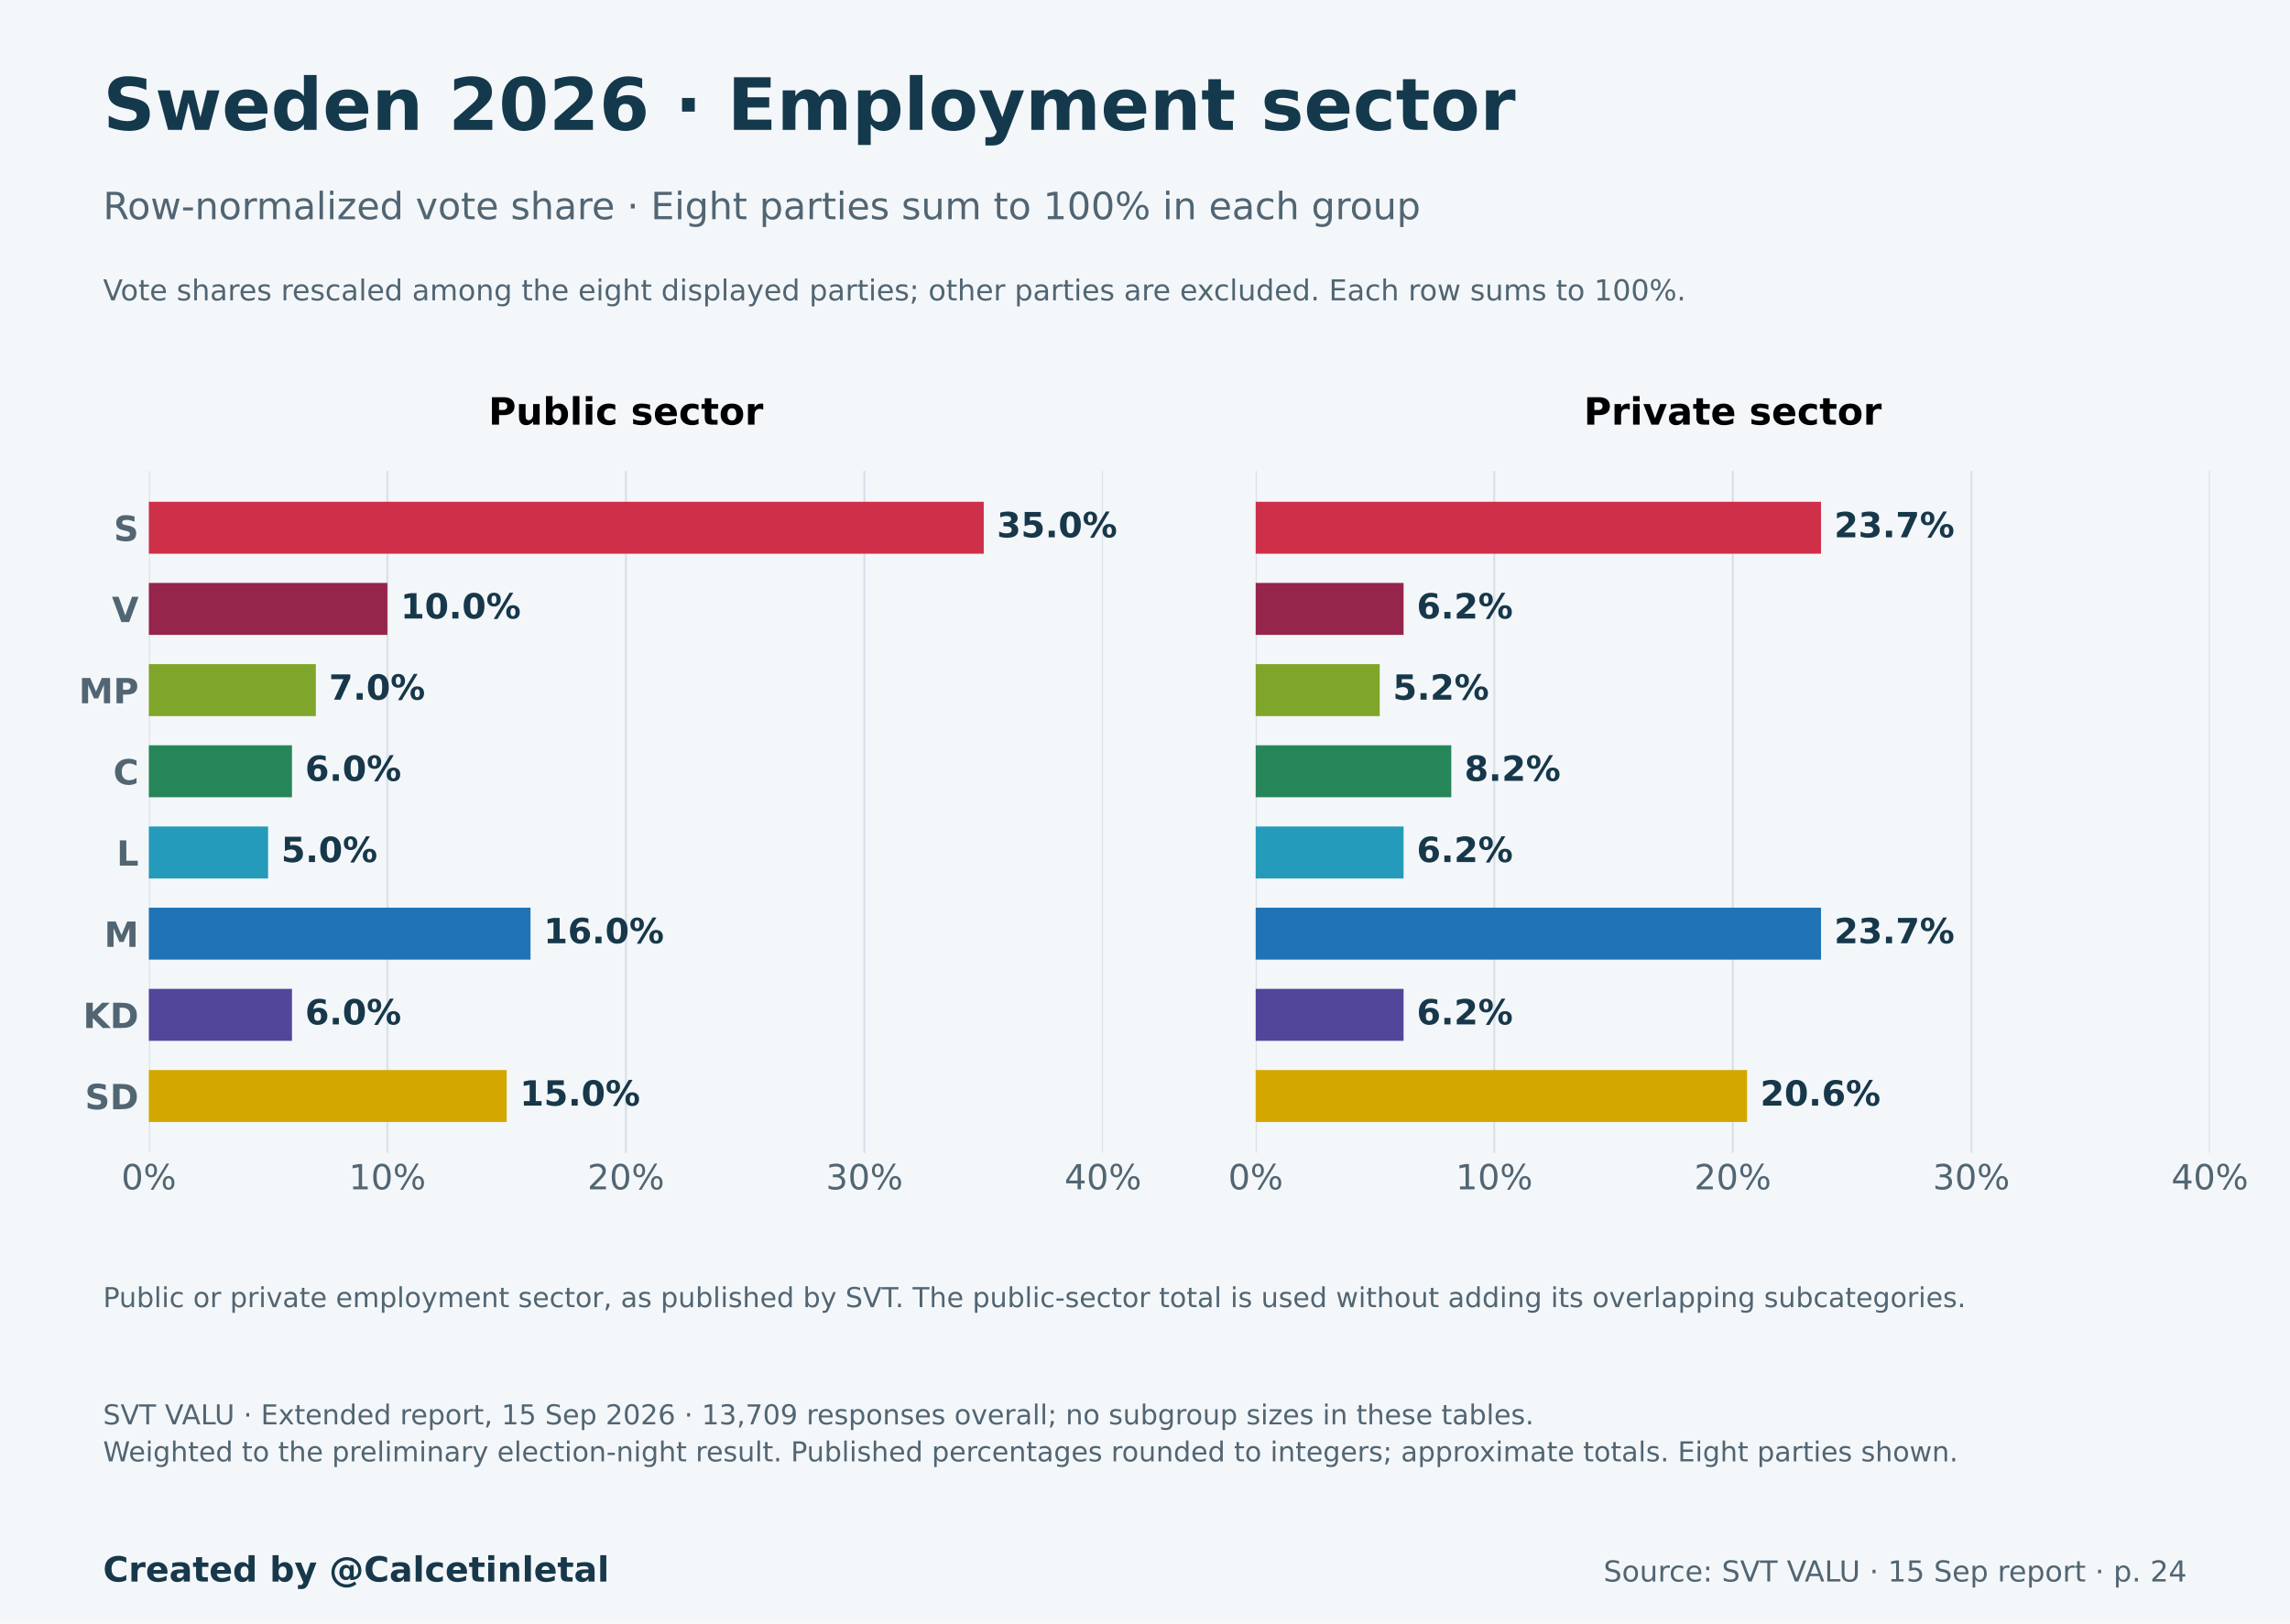
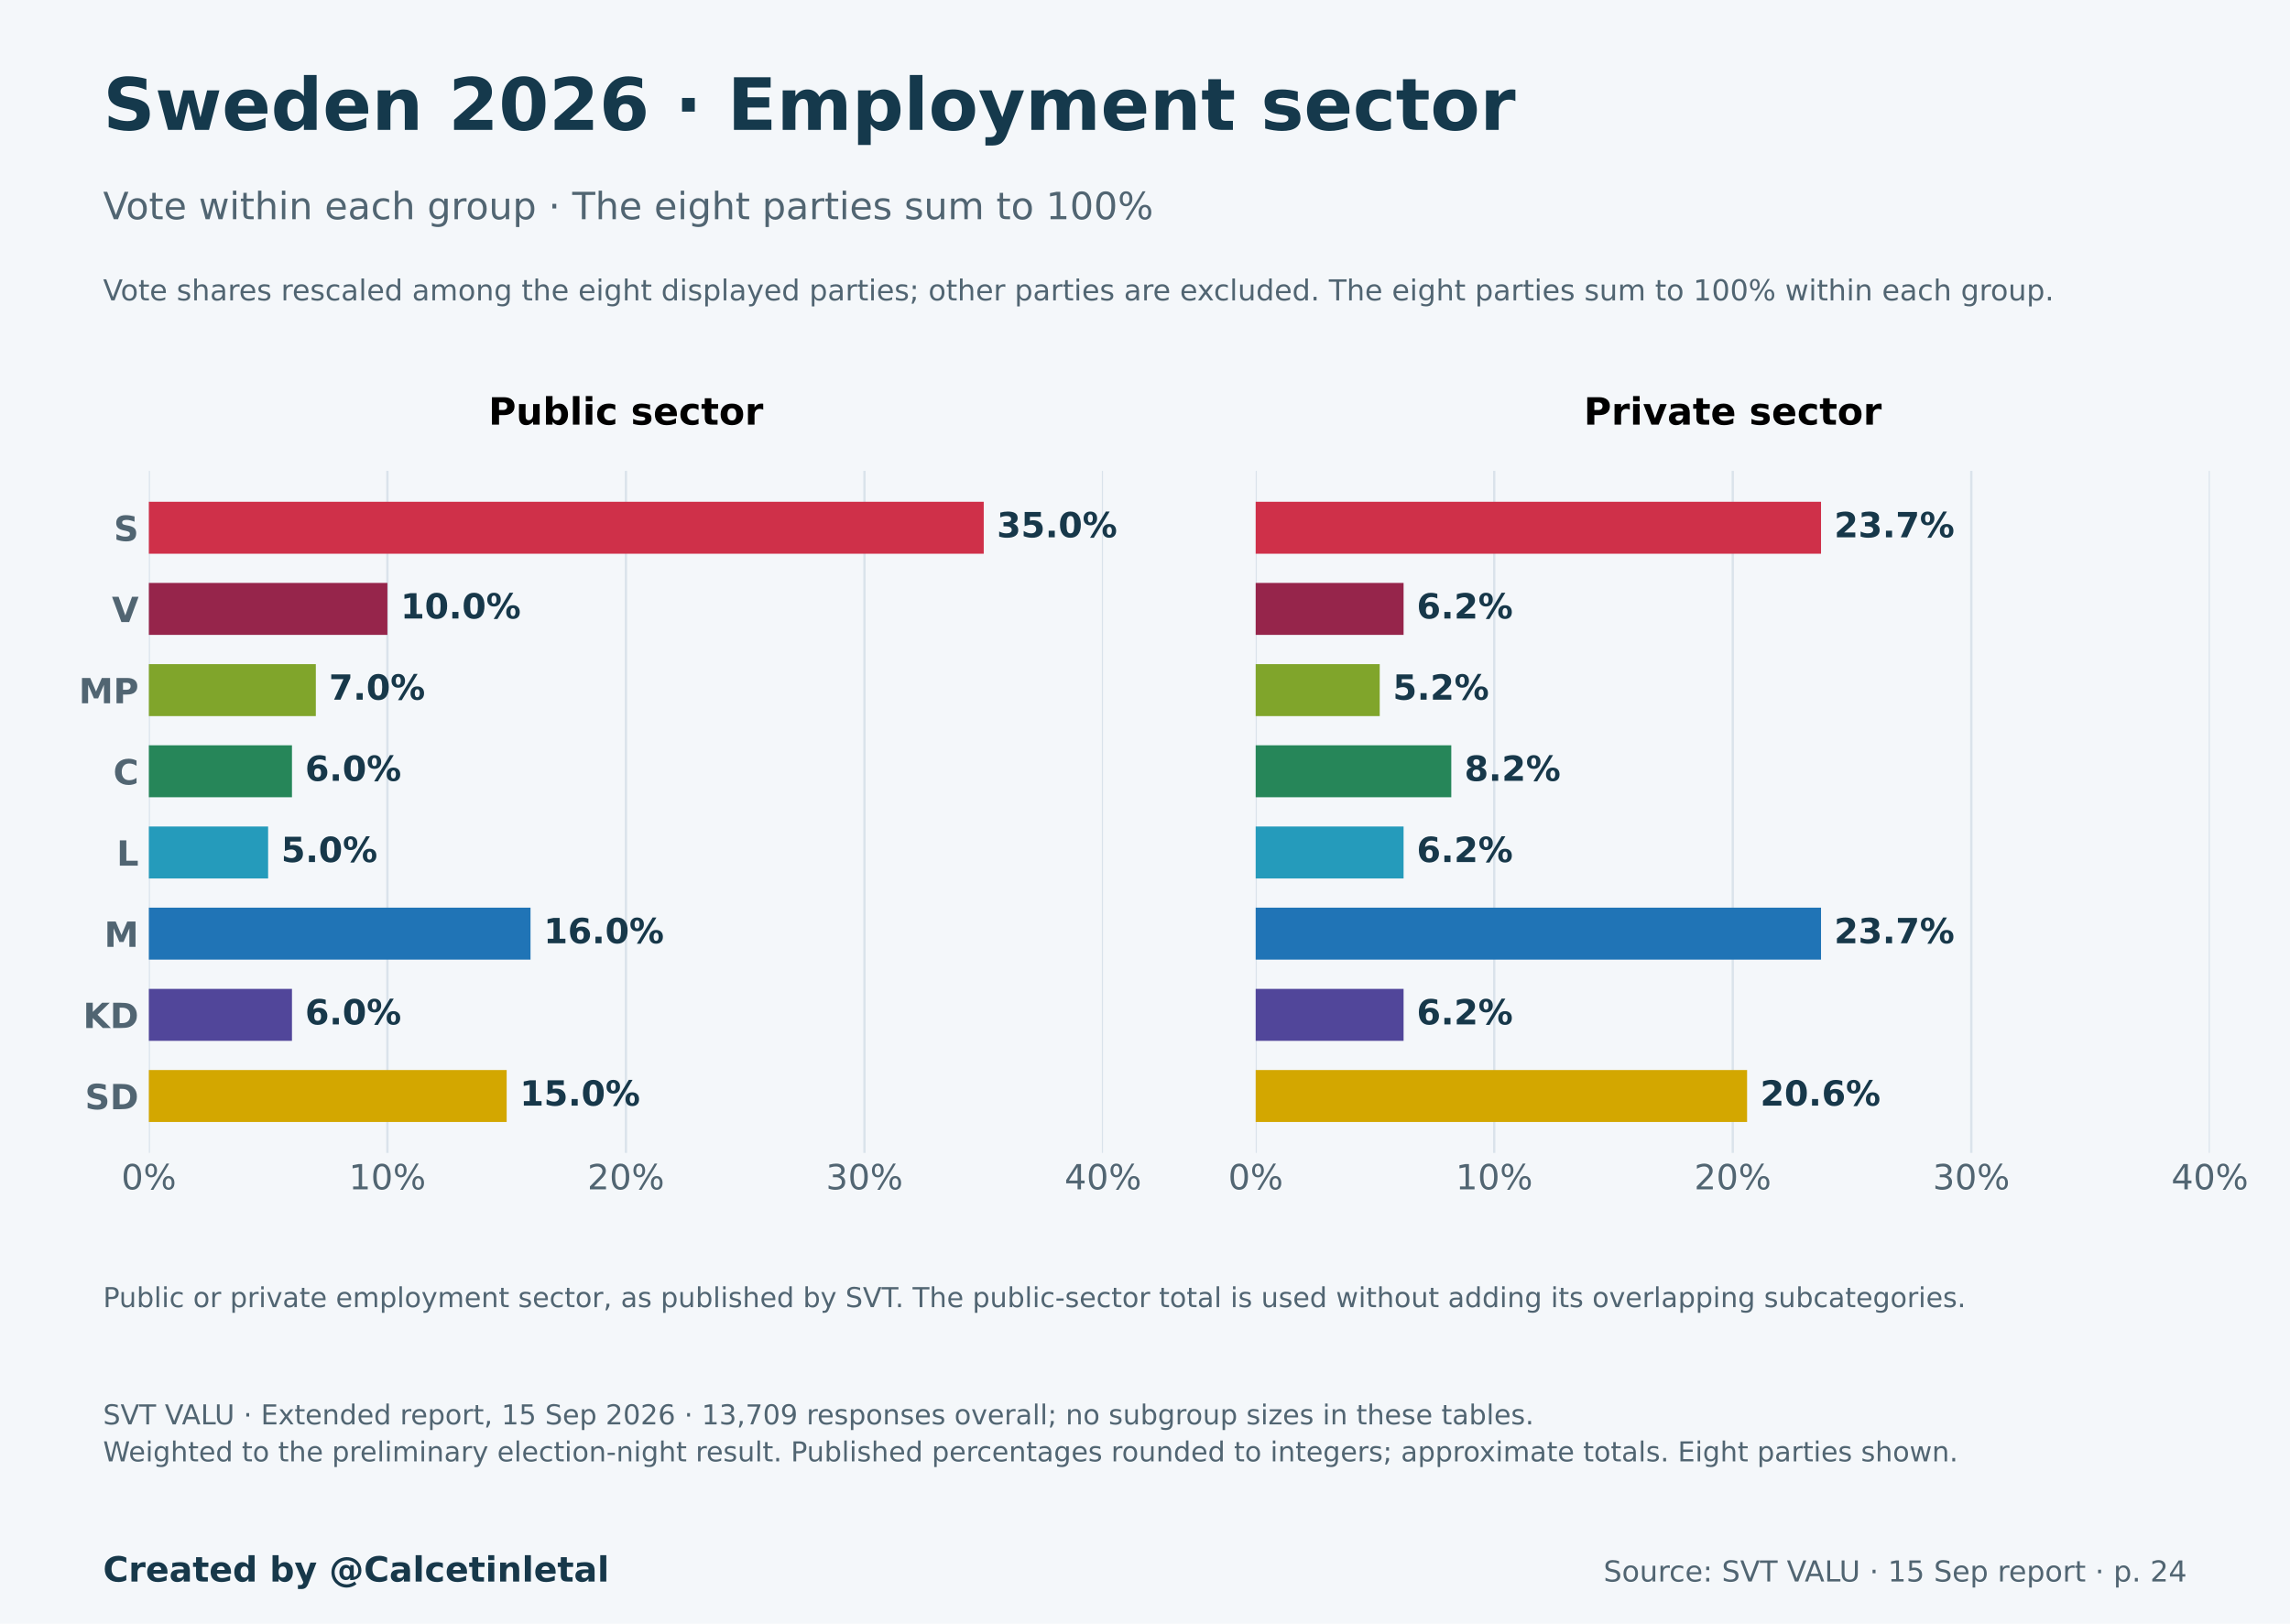
<svg xmlns="http://www.w3.org/2000/svg" xmlns:xlink="http://www.w3.org/1999/xlink" width="792pt" height="561.6pt" viewBox="0 0 792 561.6" version="1.1">
  <defs>
    <style type="text/css">*{stroke-linejoin: round; stroke-linecap: butt}</style>
  </defs>
  <g id="figure_1">
    <g id="patch_1">
      <path d="M 0 561.6 L 792 561.6 L 792 0 L 0 0 z " style="fill: #f4f7fa" />
    </g>
    <g id="axes_1">
      <g id="patch_2">
        <path d="M 51.48 398.736 L 381.48 398.736 L 381.48 162.864 L 51.48 162.864 z " style="fill: #f4f7fa" />
      </g>
      <g id="matplotlib.axis_1">
        <g id="xtick_1">
          <g id="line2d_1">
-             <path d="M 51.48 398.736 L 51.48 162.864 " clip-path="url(#pbff27eb037)" style="fill: none; stroke: #dae3eb; stroke-width: 0.8; stroke-linecap: square" />
+             <path d="M 51.48 398.736 L 51.48 162.864 " clip-path="url(#p1587a8a98e)" style="fill: none; stroke: #dae3eb; stroke-width: 0.8; stroke-linecap: square" />
          </g>
          <g id="line2d_2" />
          <g id="text_1">
            <text style="font-size: 12px; font-family: 'DejaVu Sans'; text-anchor: middle; fill: #516572" x="51.48" y="411.354" transform="rotate(-0 51.48 411.3541)">0%</text>
          </g>
        </g>
        <g id="xtick_2">
          <g id="line2d_3">
-             <path d="M 133.98 398.736 L 133.98 162.864 " clip-path="url(#pbff27eb037)" style="fill: none; stroke: #dae3eb; stroke-width: 0.8; stroke-linecap: square" />
+             <path d="M 133.98 398.736 L 133.98 162.864 " clip-path="url(#p1587a8a98e)" style="fill: none; stroke: #dae3eb; stroke-width: 0.8; stroke-linecap: square" />
          </g>
          <g id="line2d_4" />
          <g id="text_2">
            <text style="font-size: 12px; font-family: 'DejaVu Sans'; text-anchor: middle; fill: #516572" x="133.98" y="411.354" transform="rotate(-0 133.98 411.3541)">10%</text>
          </g>
        </g>
        <g id="xtick_3">
          <g id="line2d_5">
-             <path d="M 216.48 398.736 L 216.48 162.864 " clip-path="url(#pbff27eb037)" style="fill: none; stroke: #dae3eb; stroke-width: 0.8; stroke-linecap: square" />
+             <path d="M 216.48 398.736 L 216.48 162.864 " clip-path="url(#p1587a8a98e)" style="fill: none; stroke: #dae3eb; stroke-width: 0.8; stroke-linecap: square" />
          </g>
          <g id="line2d_6" />
          <g id="text_3">
            <text style="font-size: 12px; font-family: 'DejaVu Sans'; text-anchor: middle; fill: #516572" x="216.48" y="411.354" transform="rotate(-0 216.48 411.3541)">20%</text>
          </g>
        </g>
        <g id="xtick_4">
          <g id="line2d_7">
-             <path d="M 298.98 398.736 L 298.98 162.864 " clip-path="url(#pbff27eb037)" style="fill: none; stroke: #dae3eb; stroke-width: 0.8; stroke-linecap: square" />
+             <path d="M 298.98 398.736 L 298.98 162.864 " clip-path="url(#p1587a8a98e)" style="fill: none; stroke: #dae3eb; stroke-width: 0.8; stroke-linecap: square" />
          </g>
          <g id="line2d_8" />
          <g id="text_4">
            <text style="font-size: 12px; font-family: 'DejaVu Sans'; text-anchor: middle; fill: #516572" x="298.98" y="411.354" transform="rotate(-0 298.98 411.3541)">30%</text>
          </g>
        </g>
        <g id="xtick_5">
          <g id="line2d_9">
-             <path d="M 381.48 398.736 L 381.48 162.864 " clip-path="url(#pbff27eb037)" style="fill: none; stroke: #dae3eb; stroke-width: 0.8; stroke-linecap: square" />
+             <path d="M 381.48 398.736 L 381.48 162.864 " clip-path="url(#p1587a8a98e)" style="fill: none; stroke: #dae3eb; stroke-width: 0.8; stroke-linecap: square" />
          </g>
          <g id="line2d_10" />
          <g id="text_5">
            <text style="font-size: 12px; font-family: 'DejaVu Sans'; text-anchor: middle; fill: #516572" x="381.48" y="411.354" transform="rotate(-0 381.48 411.3541)">40%</text>
          </g>
        </g>
      </g>
      <g id="matplotlib.axis_2">
        <g id="ytick_1">
          <g id="line2d_11" />
          <g id="text_6">
            <text style="font-weight: 700; font-size: 12px; font-family: 'DejaVu Sans'; text-anchor: end; fill: #516572" x="47.98" y="187.079" transform="rotate(-0 47.98 187.0791)">S</text>
          </g>
        </g>
        <g id="ytick_2">
          <g id="line2d_12" />
          <g id="text_7">
            <text style="font-weight: 700; font-size: 12px; font-family: 'DejaVu Sans'; text-anchor: end; fill: #516572" x="47.98" y="215.159" transform="rotate(-0 47.98 215.1591)">V</text>
          </g>
        </g>
        <g id="ytick_3">
          <g id="line2d_13" />
          <g id="text_8">
            <text style="font-weight: 700; font-size: 12px; font-family: 'DejaVu Sans'; text-anchor: end; fill: #516572" x="47.98" y="243.239" transform="rotate(-0 47.98 243.2391)">MP</text>
          </g>
        </g>
        <g id="ytick_4">
          <g id="line2d_14" />
          <g id="text_9">
            <text style="font-weight: 700; font-size: 12px; font-family: 'DejaVu Sans'; text-anchor: end; fill: #516572" x="47.98" y="271.319" transform="rotate(-0 47.98 271.3191)">C</text>
          </g>
        </g>
        <g id="ytick_5">
          <g id="line2d_15" />
          <g id="text_10">
            <text style="font-weight: 700; font-size: 12px; font-family: 'DejaVu Sans'; text-anchor: end; fill: #516572" x="47.98" y="299.399" transform="rotate(-0 47.98 299.3991)">L</text>
          </g>
        </g>
        <g id="ytick_6">
          <g id="line2d_16" />
          <g id="text_11">
            <text style="font-weight: 700; font-size: 12px; font-family: 'DejaVu Sans'; text-anchor: end; fill: #516572" x="47.98" y="327.479" transform="rotate(-0 47.98 327.4791)">M</text>
          </g>
        </g>
        <g id="ytick_7">
          <g id="line2d_17" />
          <g id="text_12">
            <text style="font-weight: 700; font-size: 12px; font-family: 'DejaVu Sans'; text-anchor: end; fill: #516572" x="47.98" y="355.559" transform="rotate(-0 47.98 355.5591)">KD</text>
          </g>
        </g>
        <g id="ytick_8">
          <g id="line2d_18" />
          <g id="text_13">
            <text style="font-weight: 700; font-size: 12px; font-family: 'DejaVu Sans'; text-anchor: end; fill: #516572" x="47.98" y="383.639" transform="rotate(-0 47.98 383.6391)">SD</text>
          </g>
        </g>
      </g>
      <g id="patch_3">
-         <path d="M 51.48 173.534 L 340.23 173.534 L 340.23 191.506 L 51.48 191.506 z " clip-path="url(#pbff27eb037)" style="fill: #cf3049" />
+         <path d="M 51.48 173.534 L 340.23 173.534 L 340.23 191.506 L 51.48 191.506 z " clip-path="url(#p1587a8a98e)" style="fill: #cf3049" />
      </g>
      <g id="patch_4">
-         <path d="M 51.48 201.614 L 133.98 201.614 L 133.98 219.586 L 51.48 219.586 z " clip-path="url(#pbff27eb037)" style="fill: #96254b" />
+         <path d="M 51.48 201.614 L 133.98 201.614 L 133.98 219.586 L 51.48 219.586 z " clip-path="url(#p1587a8a98e)" style="fill: #96254b" />
      </g>
      <g id="patch_5">
-         <path d="M 51.48 229.694 L 109.23 229.694 L 109.23 247.666 L 51.48 247.666 z " clip-path="url(#pbff27eb037)" style="fill: #80a52b" />
+         <path d="M 51.48 229.694 L 109.23 229.694 L 109.23 247.666 L 51.48 247.666 z " clip-path="url(#p1587a8a98e)" style="fill: #80a52b" />
      </g>
      <g id="patch_6">
-         <path d="M 51.48 257.774 L 100.98 257.774 L 100.98 275.746 L 51.48 275.746 z " clip-path="url(#pbff27eb037)" style="fill: #268659" />
+         <path d="M 51.48 257.774 L 100.98 257.774 L 100.98 275.746 L 51.48 275.746 z " clip-path="url(#p1587a8a98e)" style="fill: #268659" />
      </g>
      <g id="patch_7">
-         <path d="M 51.48 285.854 L 92.73 285.854 L 92.73 303.826 L 51.48 303.826 z " clip-path="url(#pbff27eb037)" style="fill: #259bbb" />
+         <path d="M 51.48 285.854 L 92.73 285.854 L 92.73 303.826 L 51.48 303.826 z " clip-path="url(#p1587a8a98e)" style="fill: #259bbb" />
      </g>
      <g id="patch_8">
-         <path d="M 51.48 313.934 L 183.48 313.934 L 183.48 331.906 L 51.48 331.906 z " clip-path="url(#pbff27eb037)" style="fill: #2074b6" />
+         <path d="M 51.48 313.934 L 183.48 313.934 L 183.48 331.906 L 51.48 331.906 z " clip-path="url(#p1587a8a98e)" style="fill: #2074b6" />
      </g>
      <g id="patch_9">
-         <path d="M 51.48 342.014 L 100.98 342.014 L 100.98 359.986 L 51.48 359.986 z " clip-path="url(#pbff27eb037)" style="fill: #51469a" />
+         <path d="M 51.48 342.014 L 100.98 342.014 L 100.98 359.986 L 51.48 359.986 z " clip-path="url(#p1587a8a98e)" style="fill: #51469a" />
      </g>
      <g id="patch_10">
-         <path d="M 51.48 370.094 L 175.23 370.094 L 175.23 388.066 L 51.48 388.066 z " clip-path="url(#pbff27eb037)" style="fill: #d3a700" />
+         <path d="M 51.48 370.094 L 175.23 370.094 L 175.23 388.066 L 51.48 388.066 z " clip-path="url(#p1587a8a98e)" style="fill: #d3a700" />
      </g>
      <g id="text_14">
        <text style="font-weight: 700; font-size: 12px; font-family: 'DejaVu Sans'; text-anchor: start; fill: #17384a" x="344.767" y="185.831" transform="rotate(-0 344.7675 185.8313)">35.0%</text>
      </g>
      <g id="text_15">
        <text style="font-weight: 700; font-size: 12px; font-family: 'DejaVu Sans'; text-anchor: start; fill: #17384a" x="138.518" y="213.911" transform="rotate(-0 138.5175 213.9112)">10.0%</text>
      </g>
      <g id="text_16">
        <text style="font-weight: 700; font-size: 12px; font-family: 'DejaVu Sans'; text-anchor: start; fill: #17384a" x="113.767" y="241.991" transform="rotate(-0 113.7675 241.9913)">7.0%</text>
      </g>
      <g id="text_17">
        <text style="font-weight: 700; font-size: 12px; font-family: 'DejaVu Sans'; text-anchor: start; fill: #17384a" x="105.517" y="270.071" transform="rotate(-0 105.5175 270.0713)">6.0%</text>
      </g>
      <g id="text_18">
        <text style="font-weight: 700; font-size: 12px; font-family: 'DejaVu Sans'; text-anchor: start; fill: #17384a" x="97.267" y="298.151" transform="rotate(-0 97.2675 298.1513)">5.0%</text>
      </g>
      <g id="text_19">
        <text style="font-weight: 700; font-size: 12px; font-family: 'DejaVu Sans'; text-anchor: start; fill: #17384a" x="188.018" y="326.231" transform="rotate(-0 188.0175 326.2312)">16.0%</text>
      </g>
      <g id="text_20">
        <text style="font-weight: 700; font-size: 12px; font-family: 'DejaVu Sans'; text-anchor: start; fill: #17384a" x="105.517" y="354.311" transform="rotate(-0 105.5175 354.3112)">6.0%</text>
      </g>
      <g id="text_21">
        <text style="font-weight: 700; font-size: 12px; font-family: 'DejaVu Sans'; text-anchor: start; fill: #17384a" x="179.768" y="382.391" transform="rotate(-0 179.7675 382.3913)">15.0%</text>
      </g>
      <g id="text_22">
        <text style="font-weight: 700; font-size: 13px; font-family: 'DejaVu Sans'; text-anchor: middle" x="216.48" y="146.864" transform="rotate(-0 216.48 146.864)">Public sector</text>
      </g>
    </g>
    <g id="axes_2">
      <g id="patch_11">
        <path d="M 434.28 398.736 L 764.28 398.736 L 764.28 162.864 L 434.28 162.864 z " style="fill: #f4f7fa" />
      </g>
      <g id="matplotlib.axis_3">
        <g id="xtick_6">
          <g id="line2d_19">
-             <path d="M 434.28 398.736 L 434.28 162.864 " clip-path="url(#pc11b9805b1)" style="fill: none; stroke: #dae3eb; stroke-width: 0.8; stroke-linecap: square" />
+             <path d="M 434.28 398.736 L 434.28 162.864 " clip-path="url(#p0e66c88628)" style="fill: none; stroke: #dae3eb; stroke-width: 0.8; stroke-linecap: square" />
          </g>
          <g id="line2d_20" />
          <g id="text_23">
            <text style="font-size: 12px; font-family: 'DejaVu Sans'; text-anchor: middle; fill: #516572" x="434.28" y="411.354" transform="rotate(-0 434.28 411.3541)">0%</text>
          </g>
        </g>
        <g id="xtick_7">
          <g id="line2d_21">
-             <path d="M 516.78 398.736 L 516.78 162.864 " clip-path="url(#pc11b9805b1)" style="fill: none; stroke: #dae3eb; stroke-width: 0.8; stroke-linecap: square" />
+             <path d="M 516.78 398.736 L 516.78 162.864 " clip-path="url(#p0e66c88628)" style="fill: none; stroke: #dae3eb; stroke-width: 0.8; stroke-linecap: square" />
          </g>
          <g id="line2d_22" />
          <g id="text_24">
            <text style="font-size: 12px; font-family: 'DejaVu Sans'; text-anchor: middle; fill: #516572" x="516.78" y="411.354" transform="rotate(-0 516.78 411.3541)">10%</text>
          </g>
        </g>
        <g id="xtick_8">
          <g id="line2d_23">
-             <path d="M 599.28 398.736 L 599.28 162.864 " clip-path="url(#pc11b9805b1)" style="fill: none; stroke: #dae3eb; stroke-width: 0.8; stroke-linecap: square" />
+             <path d="M 599.28 398.736 L 599.28 162.864 " clip-path="url(#p0e66c88628)" style="fill: none; stroke: #dae3eb; stroke-width: 0.8; stroke-linecap: square" />
          </g>
          <g id="line2d_24" />
          <g id="text_25">
            <text style="font-size: 12px; font-family: 'DejaVu Sans'; text-anchor: middle; fill: #516572" x="599.28" y="411.354" transform="rotate(-0 599.28 411.3541)">20%</text>
          </g>
        </g>
        <g id="xtick_9">
          <g id="line2d_25">
-             <path d="M 681.78 398.736 L 681.78 162.864 " clip-path="url(#pc11b9805b1)" style="fill: none; stroke: #dae3eb; stroke-width: 0.8; stroke-linecap: square" />
+             <path d="M 681.78 398.736 L 681.78 162.864 " clip-path="url(#p0e66c88628)" style="fill: none; stroke: #dae3eb; stroke-width: 0.8; stroke-linecap: square" />
          </g>
          <g id="line2d_26" />
          <g id="text_26">
            <text style="font-size: 12px; font-family: 'DejaVu Sans'; text-anchor: middle; fill: #516572" x="681.78" y="411.354" transform="rotate(-0 681.78 411.3541)">30%</text>
          </g>
        </g>
        <g id="xtick_10">
          <g id="line2d_27">
-             <path d="M 764.28 398.736 L 764.28 162.864 " clip-path="url(#pc11b9805b1)" style="fill: none; stroke: #dae3eb; stroke-width: 0.8; stroke-linecap: square" />
+             <path d="M 764.28 398.736 L 764.28 162.864 " clip-path="url(#p0e66c88628)" style="fill: none; stroke: #dae3eb; stroke-width: 0.8; stroke-linecap: square" />
          </g>
          <g id="line2d_28" />
          <g id="text_27">
            <text style="font-size: 12px; font-family: 'DejaVu Sans'; text-anchor: middle; fill: #516572" x="764.28" y="411.354" transform="rotate(-0 764.28 411.3541)">40%</text>
          </g>
        </g>
      </g>
      <g id="matplotlib.axis_4">
        <g id="ytick_9">
          <g id="line2d_29" />
        </g>
        <g id="ytick_10">
          <g id="line2d_30" />
        </g>
        <g id="ytick_11">
          <g id="line2d_31" />
        </g>
        <g id="ytick_12">
          <g id="line2d_32" />
        </g>
        <g id="ytick_13">
          <g id="line2d_33" />
        </g>
        <g id="ytick_14">
          <g id="line2d_34" />
        </g>
        <g id="ytick_15">
          <g id="line2d_35" />
        </g>
        <g id="ytick_16">
          <g id="line2d_36" />
        </g>
      </g>
      <g id="patch_12">
-         <path d="M 434.28 173.534 L 629.805 173.534 L 629.805 191.506 L 434.28 191.506 z " clip-path="url(#pc11b9805b1)" style="fill: #cf3049" />
+         <path d="M 434.28 173.534 L 629.805 173.534 L 629.805 191.506 L 434.28 191.506 z " clip-path="url(#p0e66c88628)" style="fill: #cf3049" />
      </g>
      <g id="patch_13">
-         <path d="M 434.28 201.614 L 485.43 201.614 L 485.43 219.586 L 434.28 219.586 z " clip-path="url(#pc11b9805b1)" style="fill: #96254b" />
+         <path d="M 434.28 201.614 L 485.43 201.614 L 485.43 219.586 L 434.28 219.586 z " clip-path="url(#p0e66c88628)" style="fill: #96254b" />
      </g>
      <g id="patch_14">
-         <path d="M 434.28 229.694 L 477.18 229.694 L 477.18 247.666 L 434.28 247.666 z " clip-path="url(#pc11b9805b1)" style="fill: #80a52b" />
+         <path d="M 434.28 229.694 L 477.18 229.694 L 477.18 247.666 L 434.28 247.666 z " clip-path="url(#p0e66c88628)" style="fill: #80a52b" />
      </g>
      <g id="patch_15">
-         <path d="M 434.28 257.774 L 501.93 257.774 L 501.93 275.746 L 434.28 275.746 z " clip-path="url(#pc11b9805b1)" style="fill: #268659" />
+         <path d="M 434.28 257.774 L 501.93 257.774 L 501.93 275.746 L 434.28 275.746 z " clip-path="url(#p0e66c88628)" style="fill: #268659" />
      </g>
      <g id="patch_16">
-         <path d="M 434.28 285.854 L 485.43 285.854 L 485.43 303.826 L 434.28 303.826 z " clip-path="url(#pc11b9805b1)" style="fill: #259bbb" />
+         <path d="M 434.28 285.854 L 485.43 285.854 L 485.43 303.826 L 434.28 303.826 z " clip-path="url(#p0e66c88628)" style="fill: #259bbb" />
      </g>
      <g id="patch_17">
-         <path d="M 434.28 313.934 L 629.805 313.934 L 629.805 331.906 L 434.28 331.906 z " clip-path="url(#pc11b9805b1)" style="fill: #2074b6" />
+         <path d="M 434.28 313.934 L 629.805 313.934 L 629.805 331.906 L 434.28 331.906 z " clip-path="url(#p0e66c88628)" style="fill: #2074b6" />
      </g>
      <g id="patch_18">
-         <path d="M 434.28 342.014 L 485.43 342.014 L 485.43 359.986 L 434.28 359.986 z " clip-path="url(#pc11b9805b1)" style="fill: #51469a" />
+         <path d="M 434.28 342.014 L 485.43 342.014 L 485.43 359.986 L 434.28 359.986 z " clip-path="url(#p0e66c88628)" style="fill: #51469a" />
      </g>
      <g id="patch_19">
-         <path d="M 434.28 370.094 L 604.23 370.094 L 604.23 388.066 L 434.28 388.066 z " clip-path="url(#pc11b9805b1)" style="fill: #d3a700" />
+         <path d="M 434.28 370.094 L 604.23 370.094 L 604.23 388.066 L 434.28 388.066 z " clip-path="url(#p0e66c88628)" style="fill: #d3a700" />
      </g>
      <g id="text_28">
        <text style="font-weight: 700; font-size: 12px; font-family: 'DejaVu Sans'; text-anchor: start; fill: #17384a" x="634.342" y="185.831" transform="rotate(-0 634.3425 185.8313)">23.7%</text>
      </g>
      <g id="text_29">
        <text style="font-weight: 700; font-size: 12px; font-family: 'DejaVu Sans'; text-anchor: start; fill: #17384a" x="489.967" y="213.911" transform="rotate(-0 489.9675 213.9112)">6.2%</text>
      </g>
      <g id="text_30">
        <text style="font-weight: 700; font-size: 12px; font-family: 'DejaVu Sans'; text-anchor: start; fill: #17384a" x="481.717" y="241.991" transform="rotate(-0 481.7175 241.9913)">5.2%</text>
      </g>
      <g id="text_31">
        <text style="font-weight: 700; font-size: 12px; font-family: 'DejaVu Sans'; text-anchor: start; fill: #17384a" x="506.467" y="270.071" transform="rotate(-0 506.4675 270.0713)">8.2%</text>
      </g>
      <g id="text_32">
        <text style="font-weight: 700; font-size: 12px; font-family: 'DejaVu Sans'; text-anchor: start; fill: #17384a" x="489.967" y="298.151" transform="rotate(-0 489.9675 298.1513)">6.2%</text>
      </g>
      <g id="text_33">
        <text style="font-weight: 700; font-size: 12px; font-family: 'DejaVu Sans'; text-anchor: start; fill: #17384a" x="634.342" y="326.231" transform="rotate(-0 634.3425 326.2312)">23.7%</text>
      </g>
      <g id="text_34">
        <text style="font-weight: 700; font-size: 12px; font-family: 'DejaVu Sans'; text-anchor: start; fill: #17384a" x="489.967" y="354.311" transform="rotate(-0 489.9675 354.3112)">6.2%</text>
      </g>
      <g id="text_35">
        <text style="font-weight: 700; font-size: 12px; font-family: 'DejaVu Sans'; text-anchor: start; fill: #17384a" x="608.768" y="382.391" transform="rotate(-0 608.7675 382.3913)">20.6%</text>
      </g>
      <g id="text_36">
        <text style="font-weight: 700; font-size: 13px; font-family: 'DejaVu Sans'; text-anchor: middle" x="599.28" y="146.864" transform="rotate(-0 599.28 146.864)">Private sector</text>
      </g>
    </g>
    <g id="text_37">
      <text style="font-weight: 700; font-size: 25px; font-family: 'DejaVu Sans'; text-anchor: start; fill: #15394c" x="35.64" y="44.928" transform="rotate(-0 35.64 44.928)">Sweden 2026 · Employment sector</text>
    </g>
    <g id="text_38">
-       <text style="font-size: 13px; font-family: 'DejaVu Sans'; text-anchor: start; fill: #516572" x="35.64" y="75.816" transform="rotate(-0 35.64 75.816)">Row-normalized vote share · Eight parties sum to 100% in each group</text>
+       <text style="font-size: 13px; font-family: 'DejaVu Sans'; text-anchor: start; fill: #516572" x="35.64" y="75.816" transform="rotate(-0 35.64 75.816)">Vote within each group · The eight parties sum to 100%</text>
    </g>
    <g id="text_39">
-       <text style="font-size: 10px; font-family: 'DejaVu Sans'; text-anchor: start; fill: #516572" x="35.64" y="103.896" transform="rotate(-0 35.64 103.896)">Vote shares rescaled among the eight displayed parties; other parties are excluded. Each row sums to 100%.</text>
+       <text style="font-size: 10px; font-family: 'DejaVu Sans'; text-anchor: start; fill: #516572" x="35.64" y="103.896" transform="rotate(-0 35.64 103.896)">Vote shares rescaled among the eight displayed parties; other parties are excluded. The eight parties sum to 100% within each group.</text>
    </g>
    <g id="text_40">
      <text style="font-size: 9.5px; font-family: 'DejaVu Sans'; text-anchor: start; fill: #516572" x="35.64" y="452.088" transform="rotate(-0 35.64 452.088)">Public or private employment sector, as published by SVT. The public-sector total is used without adding its overlapping subcategories.</text>
    </g>
    <g id="text_41">
      <text style="font-size: 9.5px; font-family: 'DejaVu Sans'; fill: #516572" transform="translate(35.64 492.6365)">SVT VALU · Extended report, 15 Sep 2026 · 13,709 responses overall; no subgroup sizes in these tables.</text>
      <text style="font-size: 9.5px; font-family: 'DejaVu Sans'; fill: #516572" transform="translate(35.64 505.44)">Weighted to the preliminary election-night result. Published percentages rounded to integers; approximate totals. Eight parties shown.</text>
    </g>
    <g id="text_42">
      <a xlink:href="https://x.com/Calcetinletal">
        <text style="font-weight: 700; font-size: 12px; font-family: 'DejaVu Sans'; text-anchor: start; fill: #17384a" x="35.64" y="546.998" transform="rotate(-0 35.64 546.9984)">Created by @Calcetinletal</text>
      </a>
    </g>
    <g id="text_43">
      <a xlink:href="https://omoss.svt.se/download/18.c7d6c981a0a583535d1535/1789484134179/Valu%202026%20seminarium%20260915.pdf#page=24">
        <text style="font-size: 10px; font-family: 'DejaVu Sans'; text-anchor: end; fill: #516572" x="756.36" y="546.998" transform="rotate(-0 756.36 546.9984)">Source: SVT VALU · 15 Sep report · p. 24</text>
      </a>
    </g>
  </g>
  <defs>
-     <clipPath id="pbff27eb037">
+     <clipPath id="p1587a8a98e">
      <rect x="51.48" y="162.864" width="330" height="235.872" />
    </clipPath>
-     <clipPath id="pc11b9805b1">
+     <clipPath id="p0e66c88628">
      <rect x="434.28" y="162.864" width="330" height="235.872" />
    </clipPath>
  </defs>
</svg>
